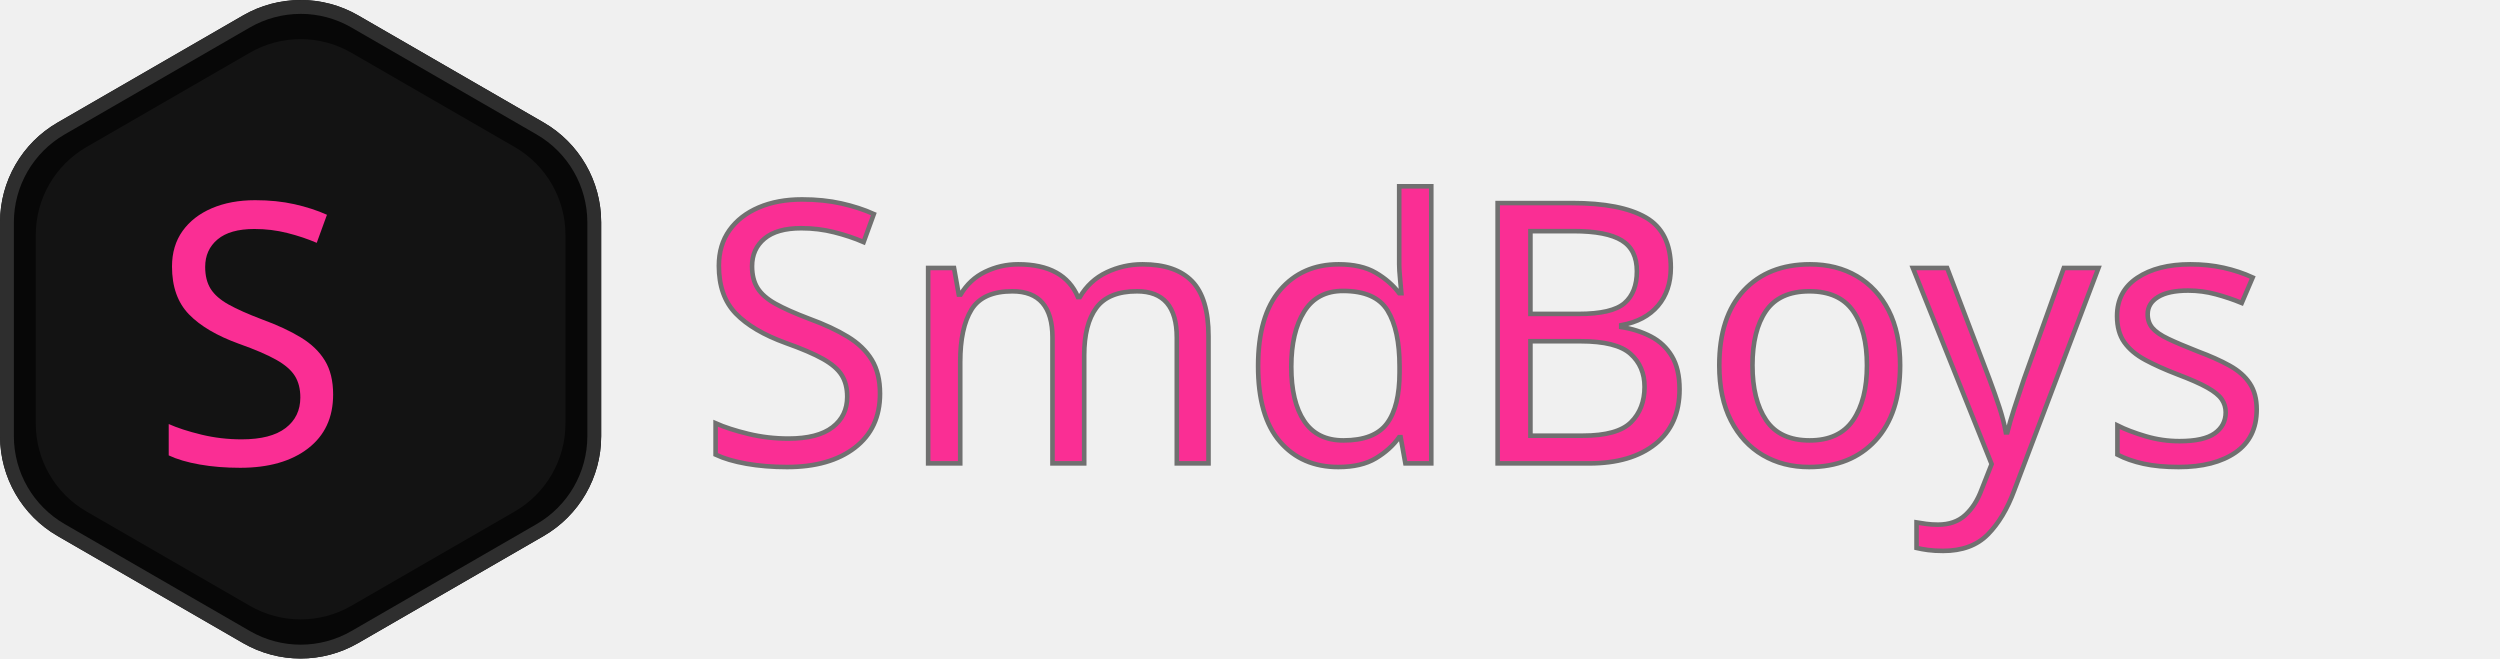
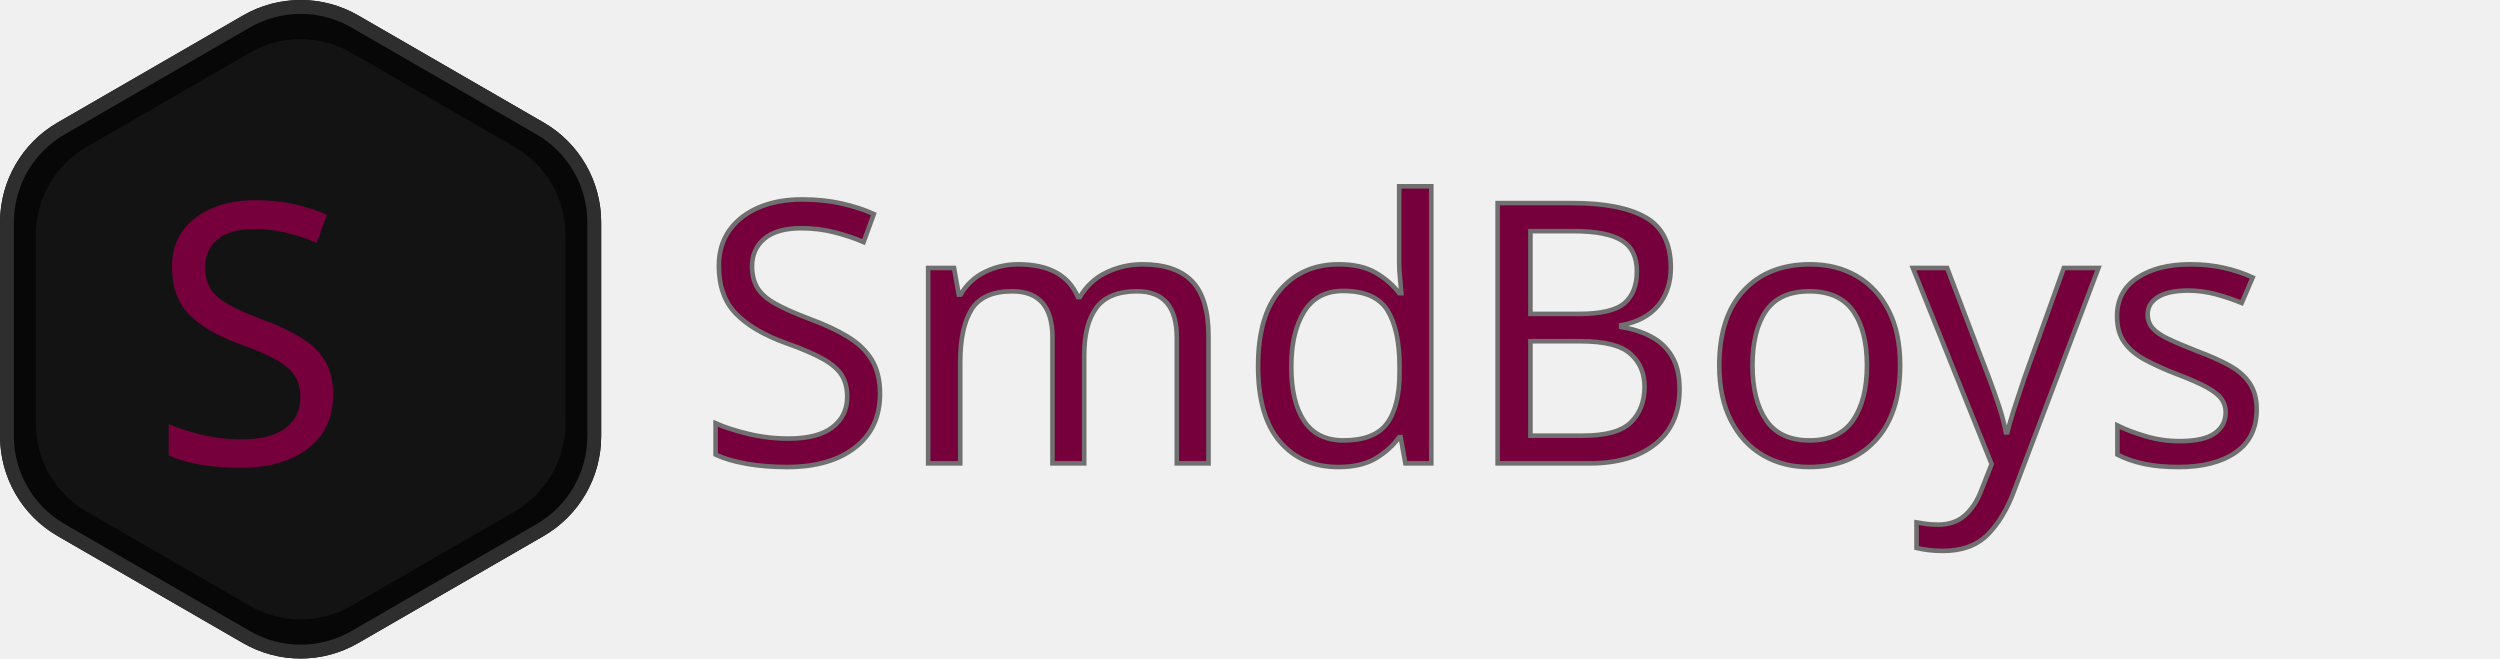
<svg xmlns="http://www.w3.org/2000/svg" width="1632" height="429.872" viewBox="0 0 1632 429.872">
  <g transform="translate(-453 622)">
    <path d="M402.1,297V157.27a75.183,75.183,0,0,0-37.606-65.123L243.5,22.27a75.2,75.2,0,0,0-75.19,0l-121,69.88a75.18,75.18,0,0,0-37.6,65.12V297a75.19,75.19,0,0,0,37.6,65.12l121,69.87a75.15,75.15,0,0,0,75.19,0l121-69.87A75.19,75.19,0,0,0,402.1,297Z" transform="translate(443.35 -634.198)" fill="#070707" />
    <path d="M205.88,21.24a66.232,66.232,0,0,1,33.131,8.877L360,100a66.33,66.33,0,0,1,33.07,57.29V297A66.33,66.33,0,0,1,360,354.3L239,424.18a66.17,66.17,0,0,1-66.15,0l-121-69.88A66.33,66.33,0,0,1,18.7,297V157.27A66.33,66.33,0,0,1,51.77,100l121-69.87a66.22,66.22,0,0,1,33.08-8.87m0-9a75.08,75.08,0,0,0-37.6,10.07l-121,69.88a75.18,75.18,0,0,0-37.6,65.12V297a75.19,75.19,0,0,0,37.6,65.12l121,69.87a75.15,75.15,0,0,0,75.19,0l121-69.87A75.19,75.19,0,0,0,402.1,297V157.27a75.183,75.183,0,0,0-37.606-65.123L243.5,22.27A75.07,75.07,0,0,0,205.88,12.2Z" transform="translate(443.35 -634.198)" fill="#2e2e2e" />
    <path d="M378.78,288.71V165.57a66.251,66.251,0,0,0-33.133-57.381L239,46.62a66.22,66.22,0,0,0-66.25,0L66.1,108.19A66.25,66.25,0,0,0,33,165.57V288.71A66.27,66.27,0,0,0,66.1,346.1l106.65,61.57a66.27,66.27,0,0,0,66.25,0L345.65,346.1A66.27,66.27,0,0,0,378.78,288.71Z" transform="translate(443.35 -634.198)" fill="#fff" opacity="0.05" />
-     <text transform="translate(551 -319)" fill="#fa2e94" font-size="238" font-family="SnapITC-Regular, Snap ITC">
+     <text transform="translate(551 -319)" fill="#76003B" font-size="238" font-family="SnapITC-Regular, Snap ITC">
      <tspan x="0" y="0">S</tspan>
    </text>
-     <text transform="translate(908 -319.5)" fill="#fa2e94" stroke="#707070" stroke-width="3" font-size="238" font-family="SnapITC-Regular, Snap ITC">
+     <text transform="translate(908 -319.5)" fill="#76003B" stroke="#707070" stroke-width="3" font-size="238" font-family="SnapITC-Regular, Snap ITC">
      <tspan x="0" y="0">SmdBoys</tspan>
    </text>
  </g>
</svg>
